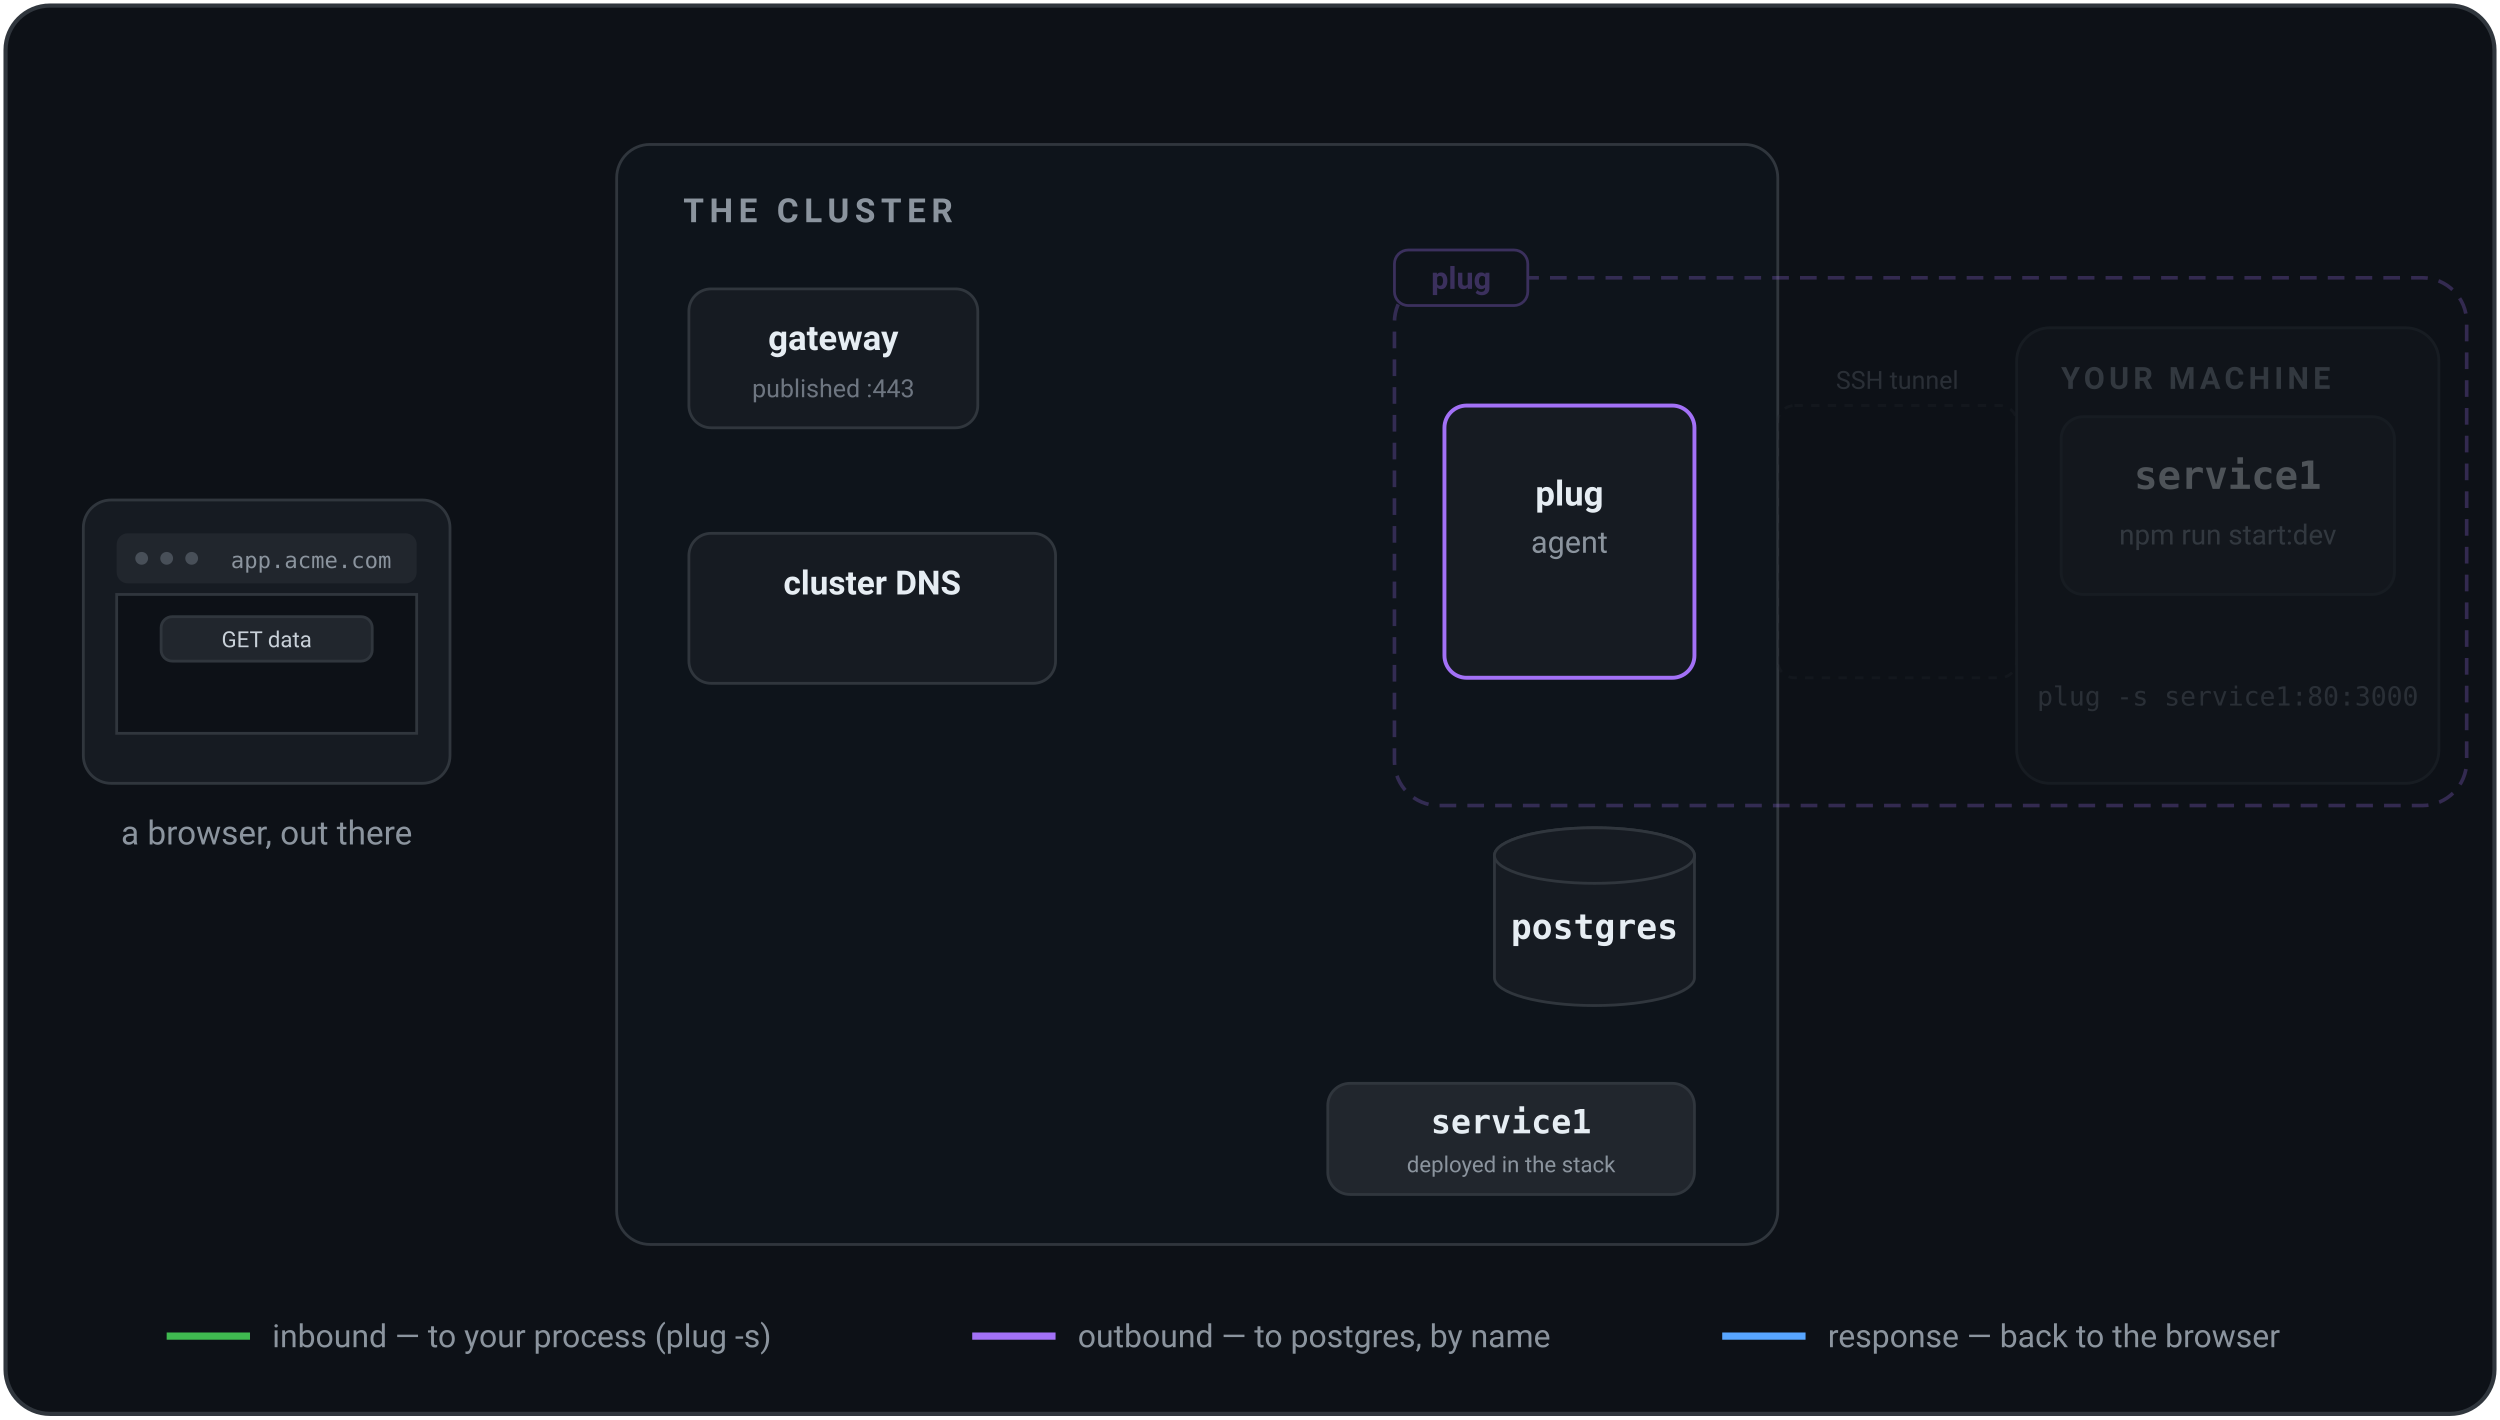
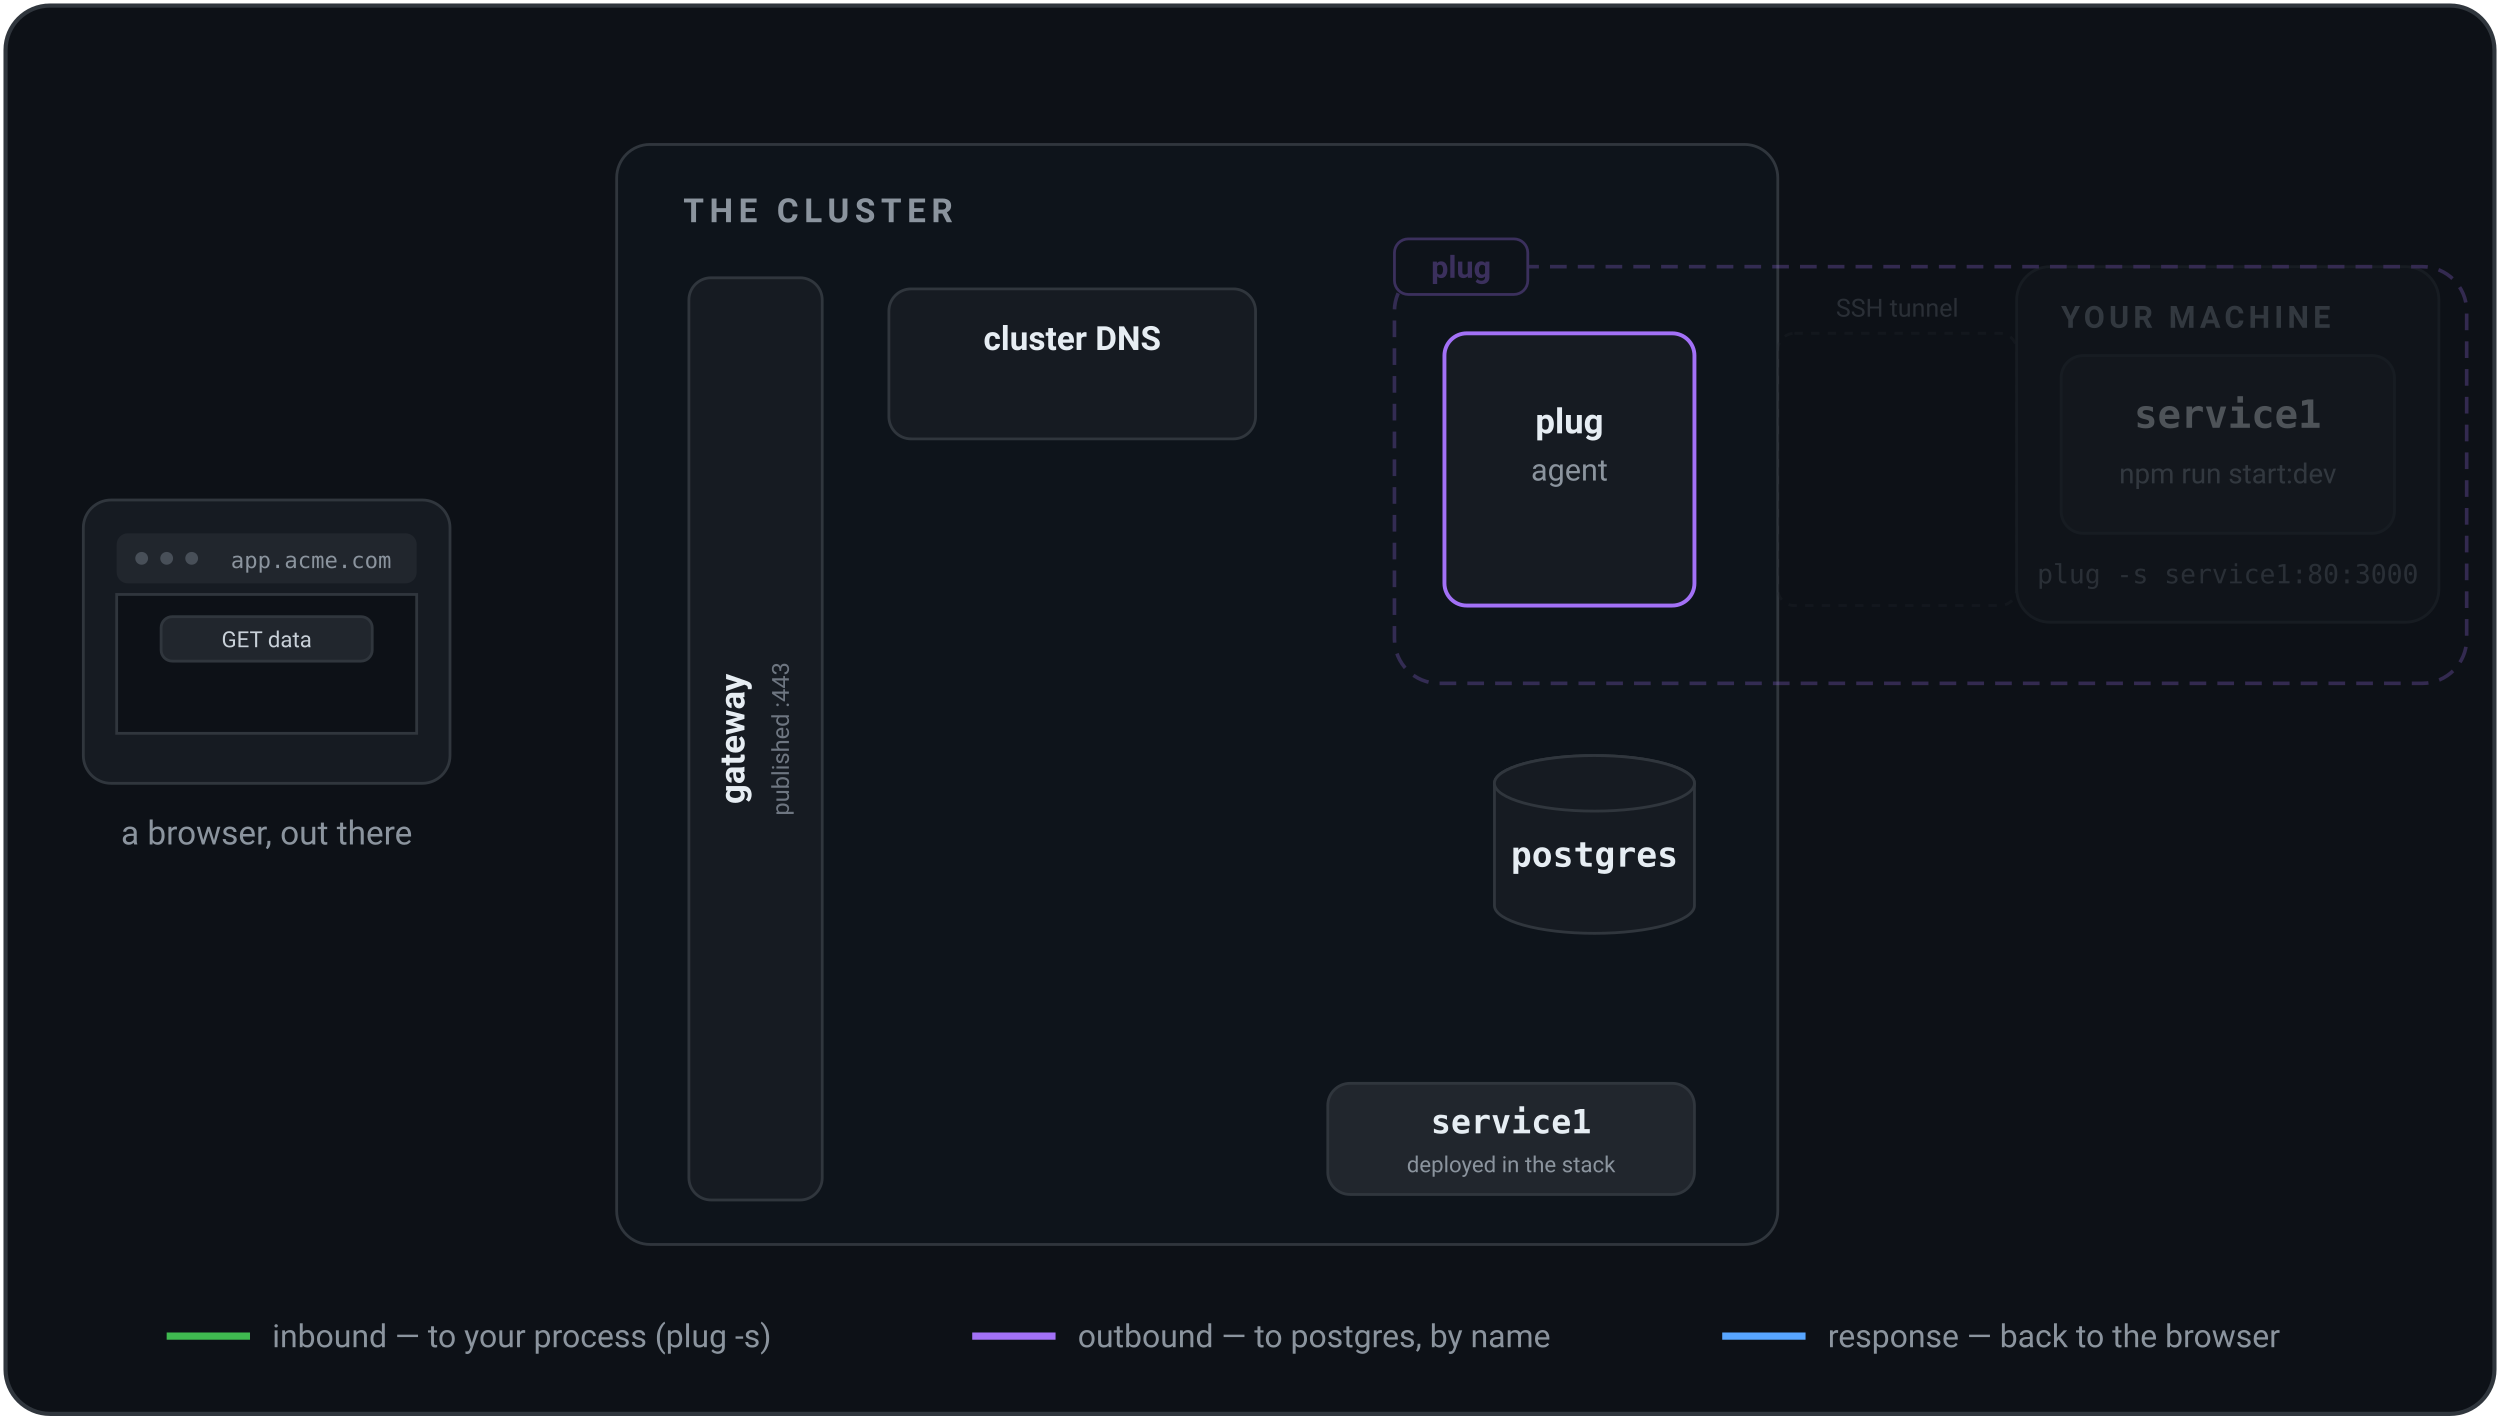
<svg xmlns="http://www.w3.org/2000/svg" width="900" height="511" viewBox="0 0 900 511" role="img" font-family="-apple-system, Segoe UI, Roboto, sans-serif">
  <defs>
    <marker id="ab-g" viewBox="0 0 10 10" refX="9" refY="5" markerWidth="7" markerHeight="7" orient="auto-start-reverse">
      <path d="M0 0 L10 5 L0 10 z" fill="#3fb950" />
    </marker>
    <marker id="ab-p" viewBox="0 0 10 10" refX="9" refY="5" markerWidth="7" markerHeight="7" orient="auto-start-reverse">
      <path d="M0 0 L10 5 L0 10 z" fill="#a371f7" />
    </marker>
    <marker id="ab-b" viewBox="0 0 10 10" refX="9" refY="5" markerWidth="7" markerHeight="7" orient="auto-start-reverse">
      <path d="M0 0 L10 5 L0 10 z" fill="#58a6ff" />
    </marker>
  </defs>
  <rect x="2" y="2" width="896" height="507" rx="16" fill="#0d1117" stroke="#30363d" stroke-width="1.5" />
  <rect x="30" y="180" width="132" height="102" rx="10" fill="#161b22" stroke="#30363d" />
  <rect x="42" y="192" width="108" height="18" rx="4" fill="#21262d" />
  <circle cx="51" cy="201" r="2.3" fill="#484f58" />
  <circle cx="60" cy="201" r="2.3" fill="#484f58" />
  <circle cx="69" cy="201" r="2.3" fill="#484f58" />
  <text x="112" y="204.5" text-anchor="middle" font-family="ui-monospace, Menlo, monospace" font-size="8" fill="#8b949e">app.acme.com</text>
  <rect x="42" y="214" width="108" height="50" fill="#0d1117" stroke="#30363d" />
  <rect x="58" y="222" width="76" height="16" rx="4" fill="#21262d" stroke="#30363d" />
  <text x="96" y="233" text-anchor="middle" font-size="8" fill="#c9d1d9">GET data</text>
  <text x="96" y="304" text-anchor="middle" font-size="12" fill="#8b949e">a browser, out there</text>
  <rect x="222" y="52" width="418" height="396" rx="12" fill="#0e141b" stroke="#30363d" />
  <text x="246" y="80" font-size="12" letter-spacing="2" fill="#8b949e" font-weight="700">THE CLUSTER</text>
-   <rect x="248" y="104" width="104" height="50" rx="8" fill="#161b22" stroke="#30363d" />
-   <text x="300" y="126" text-anchor="middle" font-size="12.5" fill="#e6edf3" font-weight="600">gateway</text>
-   <text x="300" y="143" text-anchor="middle" font-size="9" fill="#6e7681">published :443</text>
-   <rect x="248" y="192" width="132" height="54" rx="8" fill="#161b22" stroke="#30363d" />
-   <text x="314" y="214" text-anchor="middle" font-size="12" fill="#e6edf3" font-weight="600">cluster DNS</text>
-   <rect x="520" y="146" width="90" height="98" rx="8" fill="#161b22" stroke="#a371f7" stroke-width="1.4" />
-   <text x="565" y="182" text-anchor="middle" font-size="12.5" fill="#e6edf3" font-weight="600">plug</text>
-   <text x="565" y="199" text-anchor="middle" font-size="11" fill="#8b949e">agent</text>
-   <ellipse cx="574" cy="308" rx="36" ry="10" fill="#161b22" stroke="#30363d" />
-   <path d="M538 308 V352 a36 10 0 0 0 72 0 V308" fill="#161b22" stroke="#30363d" />
-   <ellipse cx="574" cy="308" rx="36" ry="10" fill="#161b22" stroke="#30363d" />
-   <text x="574" y="338" text-anchor="middle" font-family="ui-monospace, Menlo, monospace" font-size="12.5" fill="#e6edf3" font-weight="600">postgres</text>
+   <rect x="248" y="100" width="48" height="332" rx="8" fill="#161b22" stroke="#30363d" />
+   <text x="268" y="266" text-anchor="middle" font-size="12.5" fill="#e6edf3" font-weight="600" transform="rotate(-90 268 266)">gateway</text>
+   <text x="284" y="266" text-anchor="middle" font-size="8.5" fill="#6e7681" transform="rotate(-90 284 266)">published :443</text>
+   <rect x="320" y="104" width="132" height="54" rx="8" fill="#161b22" stroke="#30363d" />
+   <text x="386" y="126" text-anchor="middle" font-size="12" fill="#e6edf3" font-weight="600">cluster DNS</text>
+   <rect x="520" y="120" width="90" height="98" rx="8" fill="#161b22" stroke="#a371f7" stroke-width="1.4" />
+   <text x="565" y="156" text-anchor="middle" font-size="12.5" fill="#e6edf3" font-weight="600">plug</text>
+   <text x="565" y="173" text-anchor="middle" font-size="11" fill="#8b949e">agent</text>
+   <ellipse cx="574" cy="282" rx="36" ry="10" fill="#161b22" stroke="#30363d" />
+   <path d="M538 282 V326 a36 10 0 0 0 72 0 V282" fill="#161b22" stroke="#30363d" />
+   <ellipse cx="574" cy="282" rx="36" ry="10" fill="#161b22" stroke="#30363d" />
+   <text x="574" y="312" text-anchor="middle" font-family="ui-monospace, Menlo, monospace" font-size="12.5" fill="#e6edf3" font-weight="600">postgres</text>
  <g opacity="1">
    <animate attributeName="opacity" values="1;1;0;0;1" keyTimes="0;0.42;0.46;0.96;1" dur="16s" repeatCount="indefinite" />
    <rect x="478" y="390" width="132" height="40" rx="8" fill="#21262d" stroke="#30363d" />
    <text x="544" y="408" text-anchor="middle" font-family="ui-monospace, Menlo, monospace" font-size="12" fill="#e6edf3" font-weight="600">service1</text>
    <text x="544" y="422" text-anchor="middle" font-size="8" fill="#8b949e">deployed in the stack</text>
  </g>
  <g opacity="0">
    <animate attributeName="opacity" values="0;0;1;1;0" keyTimes="0;0.42;0.46;0.96;1" dur="16s" repeatCount="indefinite" />
    <g opacity="0.55">
      <rect x="478" y="390" width="132" height="40" rx="8" fill="#161b22" stroke="#30363d" stroke-dasharray="4 3" />
      <text x="544" y="408" text-anchor="middle" font-family="ui-monospace, Menlo, monospace" font-size="11.5" fill="#8b949e" font-weight="600">service1</text>
      <text x="544" y="422" text-anchor="middle" font-size="8" fill="#6e7681">deployed · restored on exit</text>
    </g>
    <rect x="564" y="383" width="42" height="14" rx="7" fill="#0d1117" stroke="#d29922" stroke-width="0.8" />
    <text x="585" y="393" text-anchor="middle" font-size="8.5" fill="#d29922">parked</text>
  </g>
  <g opacity="0.3">
    <animate attributeName="opacity" values="0.3;0.3;1;1;0.3" keyTimes="0;0.42;0.46;0.96;1" dur="16s" repeatCount="indefinite" />
-     <rect x="640" y="146" width="86" height="98" rx="6" fill="#0d1117" stroke="#21262d" stroke-dasharray="3 3" />
-     <text x="683" y="140" text-anchor="middle" font-size="9" fill="#6e7681">SSH tunnel</text>
-     <rect x="726" y="118" width="152" height="164" rx="12" fill="#161b22" stroke="#30363d" />
-     <text x="742" y="140" font-size="11" letter-spacing="1.5" fill="#8b949e" font-weight="700">YOUR MACHINE</text>
-     <rect x="742" y="150" width="120" height="64" rx="8" fill="#21262d" stroke="#30363d" />
-     <text x="802" y="176" text-anchor="middle" font-family="ui-monospace, Menlo, monospace" font-size="14" fill="#e6edf3" font-weight="600">service1</text>
-     <text x="802" y="196" text-anchor="middle" font-size="10" fill="#8b949e">npm run start:dev</text>
-     <text x="802" y="254" text-anchor="middle" font-family="ui-monospace, Menlo, monospace" font-size="9.5" fill="#6e7681">plug -s service1:80:3000</text>
-     <rect x="502" y="100" width="386" height="190" rx="16" fill="none" stroke="#a371f7" stroke-width="1.3" stroke-dasharray="6 4" opacity="0.85" />
-     <rect x="502" y="90" width="48" height="20" rx="5" fill="#0d1117" stroke="#a371f7" />
-     <text x="526" y="104" text-anchor="middle" font-size="11" fill="#a371f7" font-weight="700">plug</text>
+     <rect x="640" y="120" width="86" height="98" rx="6" fill="#0d1117" stroke="#21262d" stroke-dasharray="3 3" />
+     <text x="683" y="114" text-anchor="middle" font-size="9" fill="#6e7681">SSH tunnel</text>
+     <rect x="726" y="96" width="152" height="128" rx="12" fill="#161b22" stroke="#30363d" />
+     <text x="742" y="118" font-size="11" letter-spacing="1.5" fill="#8b949e" font-weight="700">YOUR MACHINE</text>
+     <rect x="742" y="128" width="120" height="64" rx="8" fill="#21262d" stroke="#30363d" />
+     <text x="802" y="154" text-anchor="middle" font-family="ui-monospace, Menlo, monospace" font-size="14" fill="#e6edf3" font-weight="600">service1</text>
+     <text x="802" y="174" text-anchor="middle" font-size="10" fill="#8b949e">npm run start:dev</text>
+     <text x="802" y="210" text-anchor="middle" font-family="ui-monospace, Menlo, monospace" font-size="9.5" fill="#6e7681">plug -s service1:80:3000</text>
+     <rect x="502" y="96" width="386" height="150" rx="16" fill="none" stroke="#a371f7" stroke-width="1.3" stroke-dasharray="6 4" opacity="0.85" />
+     <rect x="502" y="86" width="48" height="20" rx="5" fill="#0d1117" stroke="#a371f7" />
+     <text x="526" y="100" text-anchor="middle" font-size="11" fill="#a371f7" font-weight="700">plug</text>
+   </g>
+   <g opacity="0">
+     <animate attributeName="opacity" values="0;0;1;1;0;0" keyTimes="0;0.405;0.417;0.90;0.94;1" dur="16s" repeatCount="indefinite" />
+     <text x="802" y="210" text-anchor="middle" font-family="ui-monospace, Menlo, monospace" font-size="9.5" fill="#3fb950" font-weight="600">plug -s service1:80:3000</text>
  </g>
  <g opacity="0">
    <animate attributeName="opacity" values="0;0;1;1;0;0;1;1;0;0" keyTimes="0;0.03;0.042;0.36;0.40;0.48;0.492;0.90;0.94;1" dur="16s" repeatCount="indefinite" />
    <rect x="58" y="222" width="76" height="16" rx="4" fill="none" stroke="#3fb950" stroke-width="1.6" />
-     <line x1="162" y1="226" x2="246" y2="150" stroke="#3fb950" stroke-width="2.2" marker-end="url(#ab-g)" />
-     <text x="188" y="172" text-anchor="middle" font-size="9.5" fill="#3fb950" font-weight="600" transform="rotate(-30 188 172)">GET data</text>
-     <rect x="248" y="104" width="104" height="50" rx="8" fill="none" stroke="#3fb950" stroke-width="2" />
+     <line x1="162" y1="213" x2="246" y2="213" stroke="#3fb950" stroke-width="2.2" marker-end="url(#ab-g)" />
+     <text x="204" y="205" text-anchor="middle" font-size="9.5" fill="#3fb950" font-weight="600">GET data</text>
+     <rect x="248" y="100" width="48" height="332" rx="8" fill="none" stroke="#3fb950" stroke-width="2" />
  </g>
  <g opacity="0">
    <animate attributeName="opacity" values="0;0;1;1;0;0;1;1;0;0" keyTimes="0;0.075;0.087;0.36;0.40;0.525;0.537;0.90;0.94;1" dur="16s" repeatCount="indefinite" />
-     <line x1="300" y1="154" x2="300" y2="190" stroke="#3fb950" stroke-width="2" marker-end="url(#ab-g)" />
-     <rect x="248" y="192" width="132" height="54" rx="8" fill="none" stroke="#3fb950" stroke-width="2" />
+     <line x1="296" y1="131" x2="318" y2="131" stroke="#3fb950" stroke-width="2" marker-end="url(#ab-g)" />
+     <rect x="320" y="104" width="132" height="54" rx="8" fill="none" stroke="#3fb950" stroke-width="2" />
  </g>
  <g opacity="0">
    <animate attributeName="opacity" values="0;0;1;1;0;0" keyTimes="0;0.075;0.087;0.36;0.40;1" dur="16s" repeatCount="indefinite" />
-     <text x="314" y="232" text-anchor="middle" font-family="ui-monospace, Menlo, monospace" font-size="9.5" fill="#3fb950">resolve: service1</text>
+     <text x="386" y="144" text-anchor="middle" font-family="ui-monospace, Menlo, monospace" font-size="9.5" fill="#3fb950">resolve: service1</text>
  </g>
  <g opacity="0">
    <animate attributeName="opacity" values="0;0;1;1;0;0" keyTimes="0;0.12;0.132;0.36;0.40;1" dur="16s" repeatCount="indefinite" />
-     <path d="M314 246 V410 H472" fill="none" stroke="#3fb950" stroke-width="2.2" marker-end="url(#ab-g)" />
+     <path d="M386 158 V410 H472" fill="none" stroke="#3fb950" stroke-width="2.2" marker-end="url(#ab-g)" />
    <rect x="478" y="390" width="132" height="40" rx="8" fill="none" stroke="#3fb950" stroke-width="2" />
  </g>
  <g opacity="0">
    <animate attributeName="opacity" values="0;0;1;1;0;0" keyTimes="0;0.165;0.177;0.36;0.40;1" dur="16s" repeatCount="indefinite" />
-     <line x1="574" y1="387" x2="574" y2="366" stroke="#a371f7" stroke-width="2.2" marker-start="url(#ab-p)" marker-end="url(#ab-p)" />
-     <text x="562" y="380" text-anchor="end" font-size="9.5" fill="#a371f7">query postgres by name</text>
+     <line x1="574" y1="387" x2="574" y2="340" stroke="#a371f7" stroke-width="2.2" marker-start="url(#ab-p)" marker-end="url(#ab-p)" />
+     <text x="562" y="368" text-anchor="end" font-size="9.5" fill="#a371f7">query postgres by name</text>
  </g>
  <g opacity="0">
    <animate attributeName="opacity" values="0;0;1;1;0;0" keyTimes="0;0.21;0.222;0.36;0.40;1" dur="16s" repeatCount="indefinite" />
-     <path d="M478 424 C 360 480, 220 420, 158 285" fill="none" stroke="#58a6ff" stroke-width="2" marker-end="url(#ab-b)" />
+     <path d="M478 424 C 360 478, 225 420, 163 272" fill="none" stroke="#58a6ff" stroke-width="2" marker-end="url(#ab-b)" />
    <text x="330" y="464" text-anchor="middle" font-size="9.5" fill="#58a6ff">response</text>
  </g>
  <g opacity="0">
    <animate attributeName="opacity" values="0;0;1;1;0;0" keyTimes="0;0.24;0.252;0.36;0.40;1" dur="16s" repeatCount="indefinite" />
    <text x="96" y="256" text-anchor="middle" font-family="ui-monospace, Menlo, monospace" font-size="9.5" fill="#58a6ff" font-weight="700">DATA</text>
  </g>
  <g opacity="0">
    <animate attributeName="opacity" values="0;0;1;1;0;0" keyTimes="0;0.525;0.537;0.90;0.94;1" dur="16s" repeatCount="indefinite" />
-     <text x="314" y="232" text-anchor="middle" font-family="ui-monospace, Menlo, monospace" font-size="9.5" fill="#3fb950">service1 → agent</text>
+     <text x="386" y="144" text-anchor="middle" font-family="ui-monospace, Menlo, monospace" font-size="9.5" fill="#3fb950">service1 → agent</text>
  </g>
  <g opacity="0">
    <animate attributeName="opacity" values="0;0;1;1;0;0" keyTimes="0;0.57;0.582;0.90;0.94;1" dur="16s" repeatCount="indefinite" />
-     <line x1="380" y1="215" x2="518" y2="200" stroke="#3fb950" stroke-width="2.2" marker-end="url(#ab-g)" />
-     <rect x="520" y="146" width="90" height="98" rx="8" fill="none" stroke="#3fb950" stroke-width="2" />
+     <line x1="452" y1="131" x2="518" y2="131" stroke="#3fb950" stroke-width="2.2" marker-end="url(#ab-g)" />
+     <rect x="520" y="120" width="90" height="98" rx="8" fill="none" stroke="#3fb950" stroke-width="2" />
  </g>
  <g opacity="0">
    <animate attributeName="opacity" values="0;0;1;1;0;0" keyTimes="0;0.615;0.627;0.90;0.94;1" dur="16s" repeatCount="indefinite" />
-     <line x1="610" y1="173" x2="740" y2="173" stroke="#3fb950" stroke-width="2.2" marker-end="url(#ab-g)" />
-     <text x="676" y="167" text-anchor="middle" font-size="9.5" fill="#3fb950">to your machine</text>
-     <rect x="742" y="150" width="120" height="64" rx="8" fill="none" stroke="#3fb950" stroke-width="2" />
+     <line x1="610" y1="150" x2="740" y2="150" stroke="#3fb950" stroke-width="2.2" marker-end="url(#ab-g)" />
+     <text x="676" y="144" text-anchor="middle" font-size="9.5" fill="#3fb950">to your machine</text>
+     <rect x="742" y="128" width="120" height="64" rx="8" fill="none" stroke="#3fb950" stroke-width="2" />
  </g>
  <g opacity="0">
    <animate attributeName="opacity" values="0;0;1;1;0;0" keyTimes="0;0.66;0.672;0.90;0.94;1" dur="16s" repeatCount="indefinite" />
-     <line x1="740" y1="220" x2="612" y2="220" stroke="#a371f7" stroke-width="2.2" marker-start="url(#ab-p)" marker-end="url(#ab-p)" />
+     <line x1="740" y1="185" x2="612" y2="185" stroke="#a371f7" stroke-width="2.2" marker-start="url(#ab-p)" marker-end="url(#ab-p)" />
  </g>
  <g opacity="0">
    <animate attributeName="opacity" values="0;0;1;1;0;0" keyTimes="0;0.705;0.717;0.90;0.94;1" dur="16s" repeatCount="indefinite" />
-     <line x1="574" y1="248" x2="574" y2="295" stroke="#a371f7" stroke-width="2.2" marker-start="url(#ab-p)" marker-end="url(#ab-p)" />
-     <text x="562" y="275" text-anchor="end" font-size="9.5" fill="#a371f7">query postgres by name</text>
+     <line x1="574" y1="222" x2="574" y2="269" stroke="#a371f7" stroke-width="2.2" marker-start="url(#ab-p)" marker-end="url(#ab-p)" />
+     <text x="562" y="249" text-anchor="end" font-size="9.5" fill="#a371f7">query postgres by name</text>
  </g>
  <g opacity="0">
    <animate attributeName="opacity" values="0;0;1;1;0;0" keyTimes="0;0.75;0.762;0.90;0.94;1" dur="16s" repeatCount="indefinite" />
-     <path d="M742 156 C 600 34, 250 34, 112 176" fill="none" stroke="#58a6ff" stroke-width="2" marker-end="url(#ab-b)" />
-     <text x="430" y="52" text-anchor="middle" font-size="9.5" fill="#58a6ff">response</text>
+     <path d="M742 130 C 600 30, 250 30, 112 176" fill="none" stroke="#58a6ff" stroke-width="2" marker-end="url(#ab-b)" />
+     <text x="430" y="27" text-anchor="middle" font-size="9.5" fill="#58a6ff">response</text>
  </g>
  <g opacity="0">
    <animate attributeName="opacity" values="0;0;1;1;0;0" keyTimes="0;0.78;0.792;0.90;0.94;1" dur="16s" repeatCount="indefinite" />
    <text x="96" y="256" text-anchor="middle" font-family="ui-monospace, Menlo, monospace" font-size="9.5" fill="#58a6ff" font-weight="700">DATA</text>
-   </g>
-   <g opacity="0">
-     <animate attributeName="opacity" values="0;0;1;1;0;0;1;1;0;0" keyTimes="0;0.165;0.177;0.36;0.40;0.705;0.717;0.90;0.94;1" dur="16s" repeatCount="indefinite" />
-     <ellipse cx="574" cy="308" rx="36" ry="10" fill="none" stroke="#a371f7" stroke-width="2" />
-     <path d="M538 308 V352 a36 10 0 0 0 72 0 V308" fill="none" stroke="#a371f7" stroke-width="2" />
  </g>
  <line x1="60" y1="481" x2="90" y2="481" stroke="#3fb950" stroke-width="2.6" />
  <text x="98" y="485" font-size="11.5" fill="#8b949e">inbound — to your process (plug -s)</text>
  <line x1="350" y1="481" x2="380" y2="481" stroke="#a371f7" stroke-width="2.6" />
  <text x="388" y="485" font-size="11.5" fill="#8b949e">outbound — to postgres, by name</text>
  <line x1="620" y1="481" x2="650" y2="481" stroke="#58a6ff" stroke-width="2.6" />
  <text x="658" y="485" font-size="11.5" fill="#8b949e">response — back to the browser</text>
</svg>
